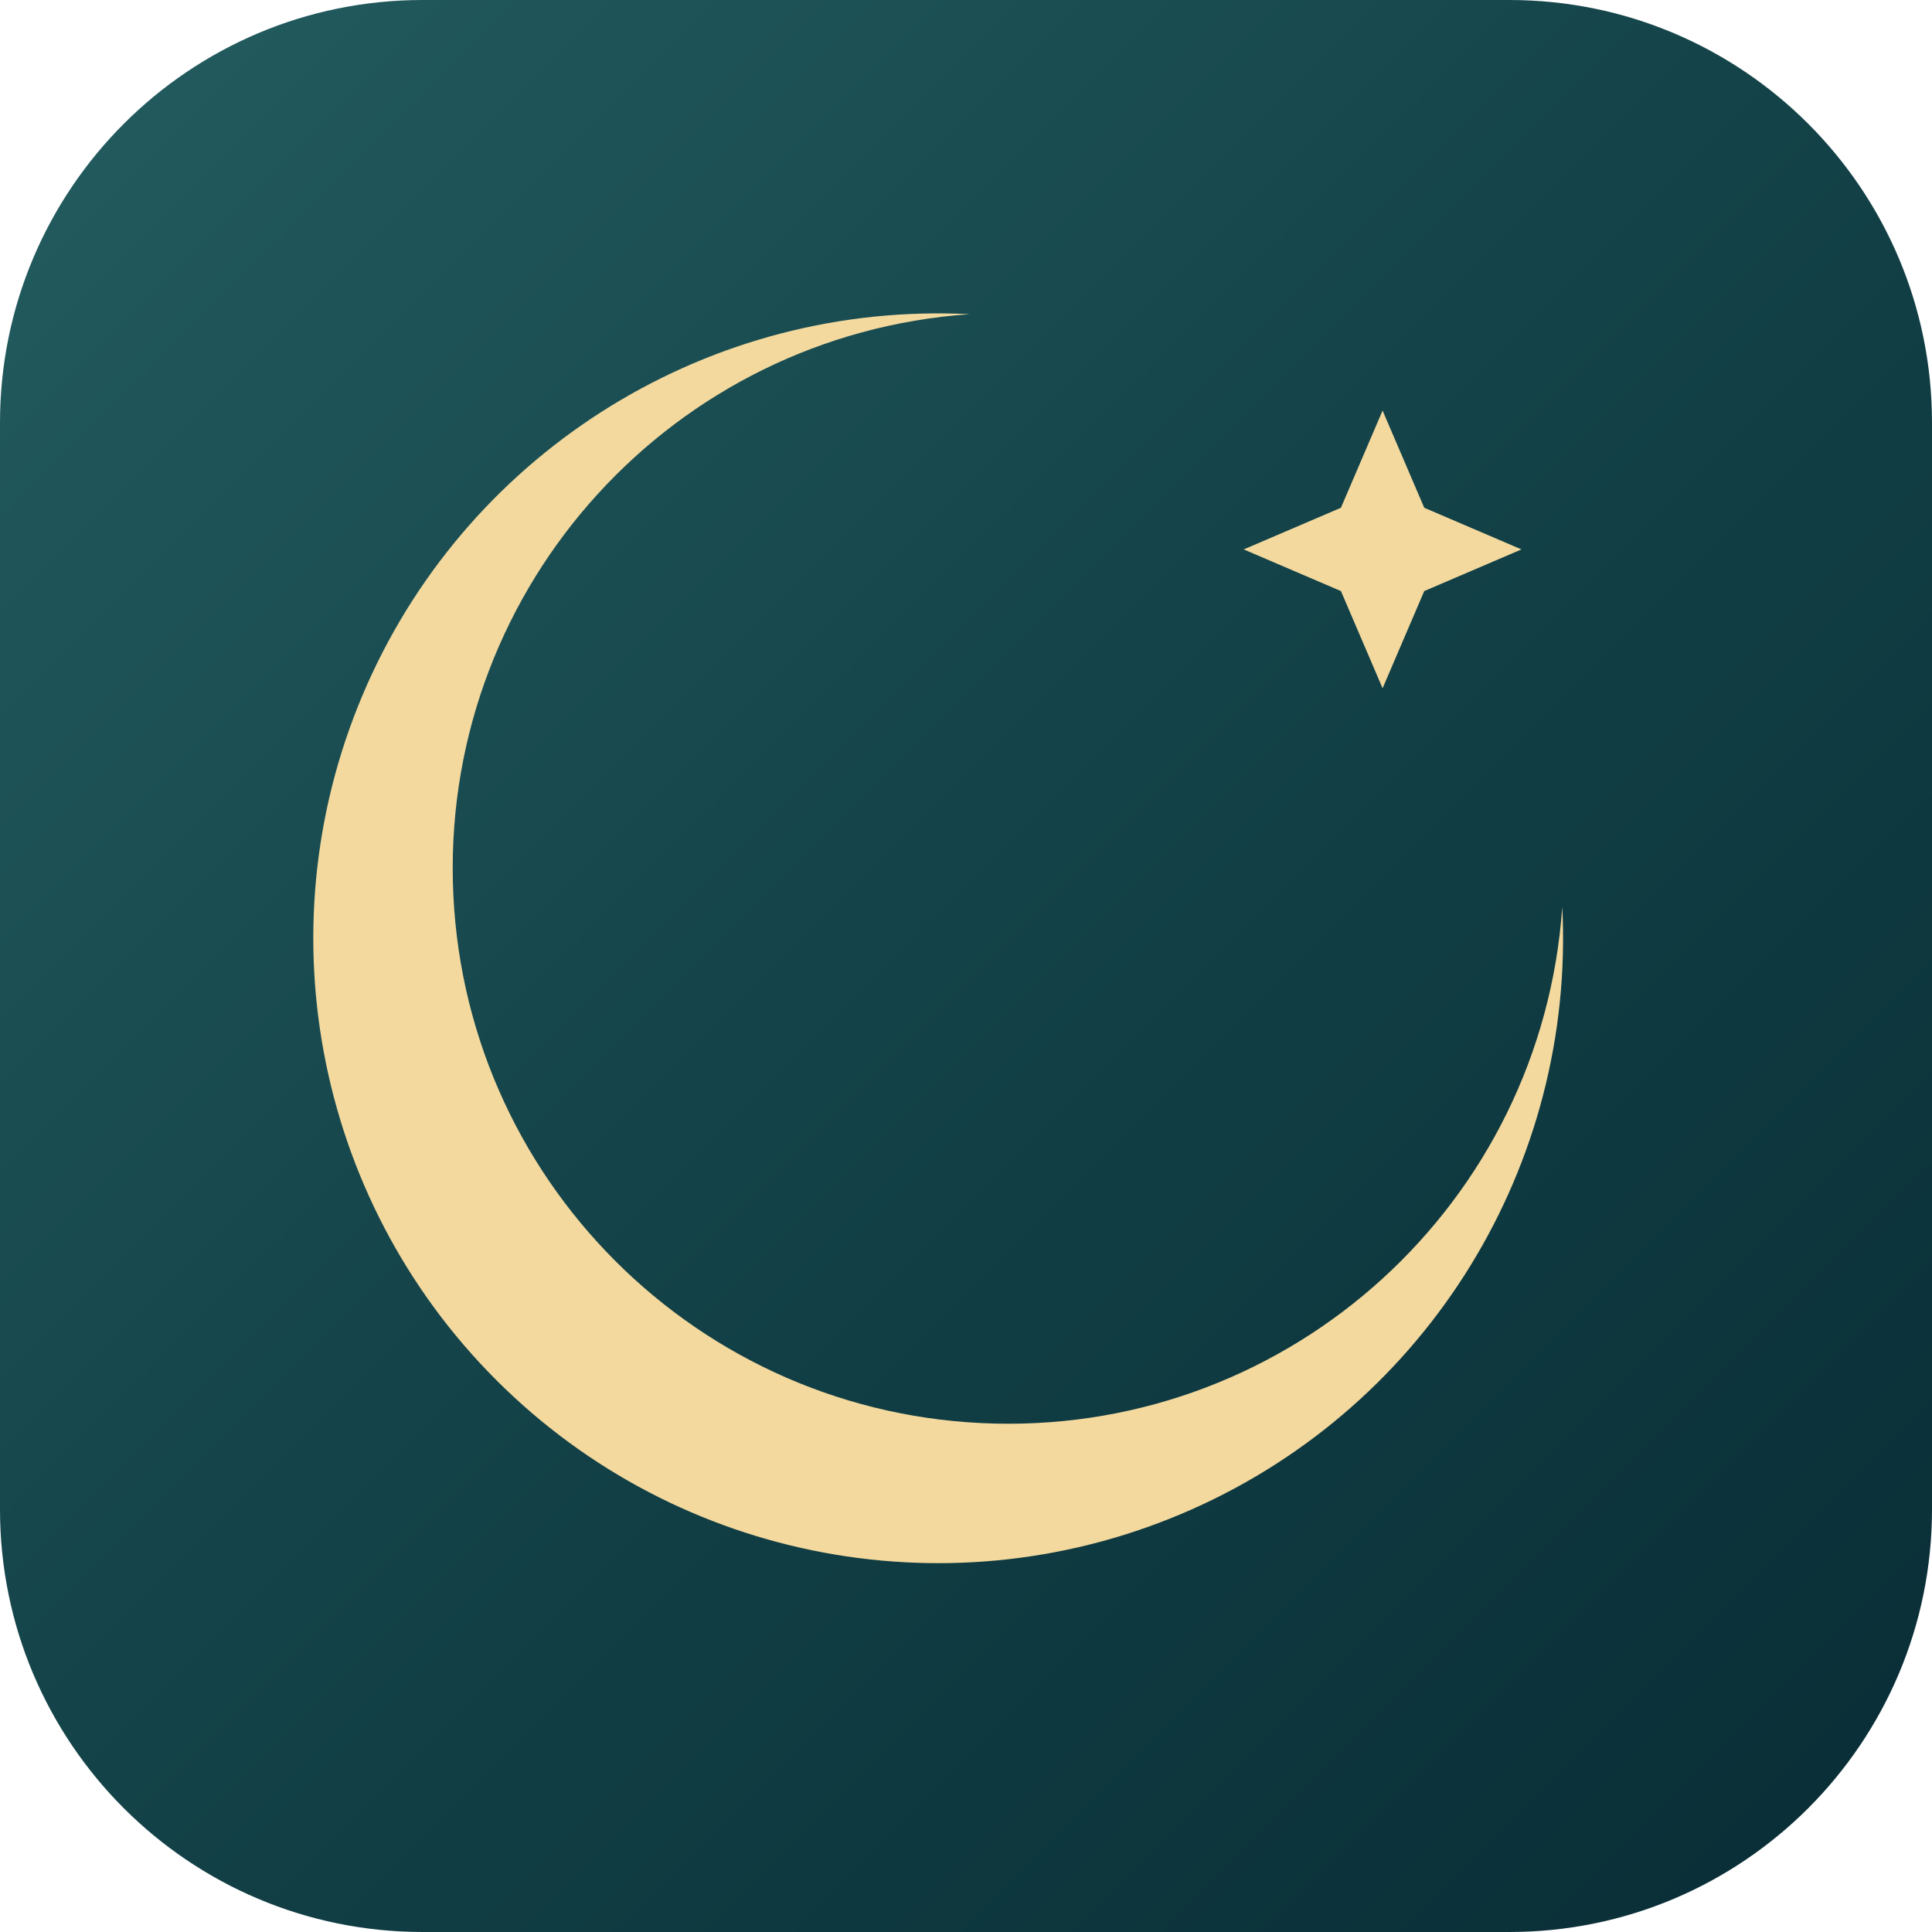
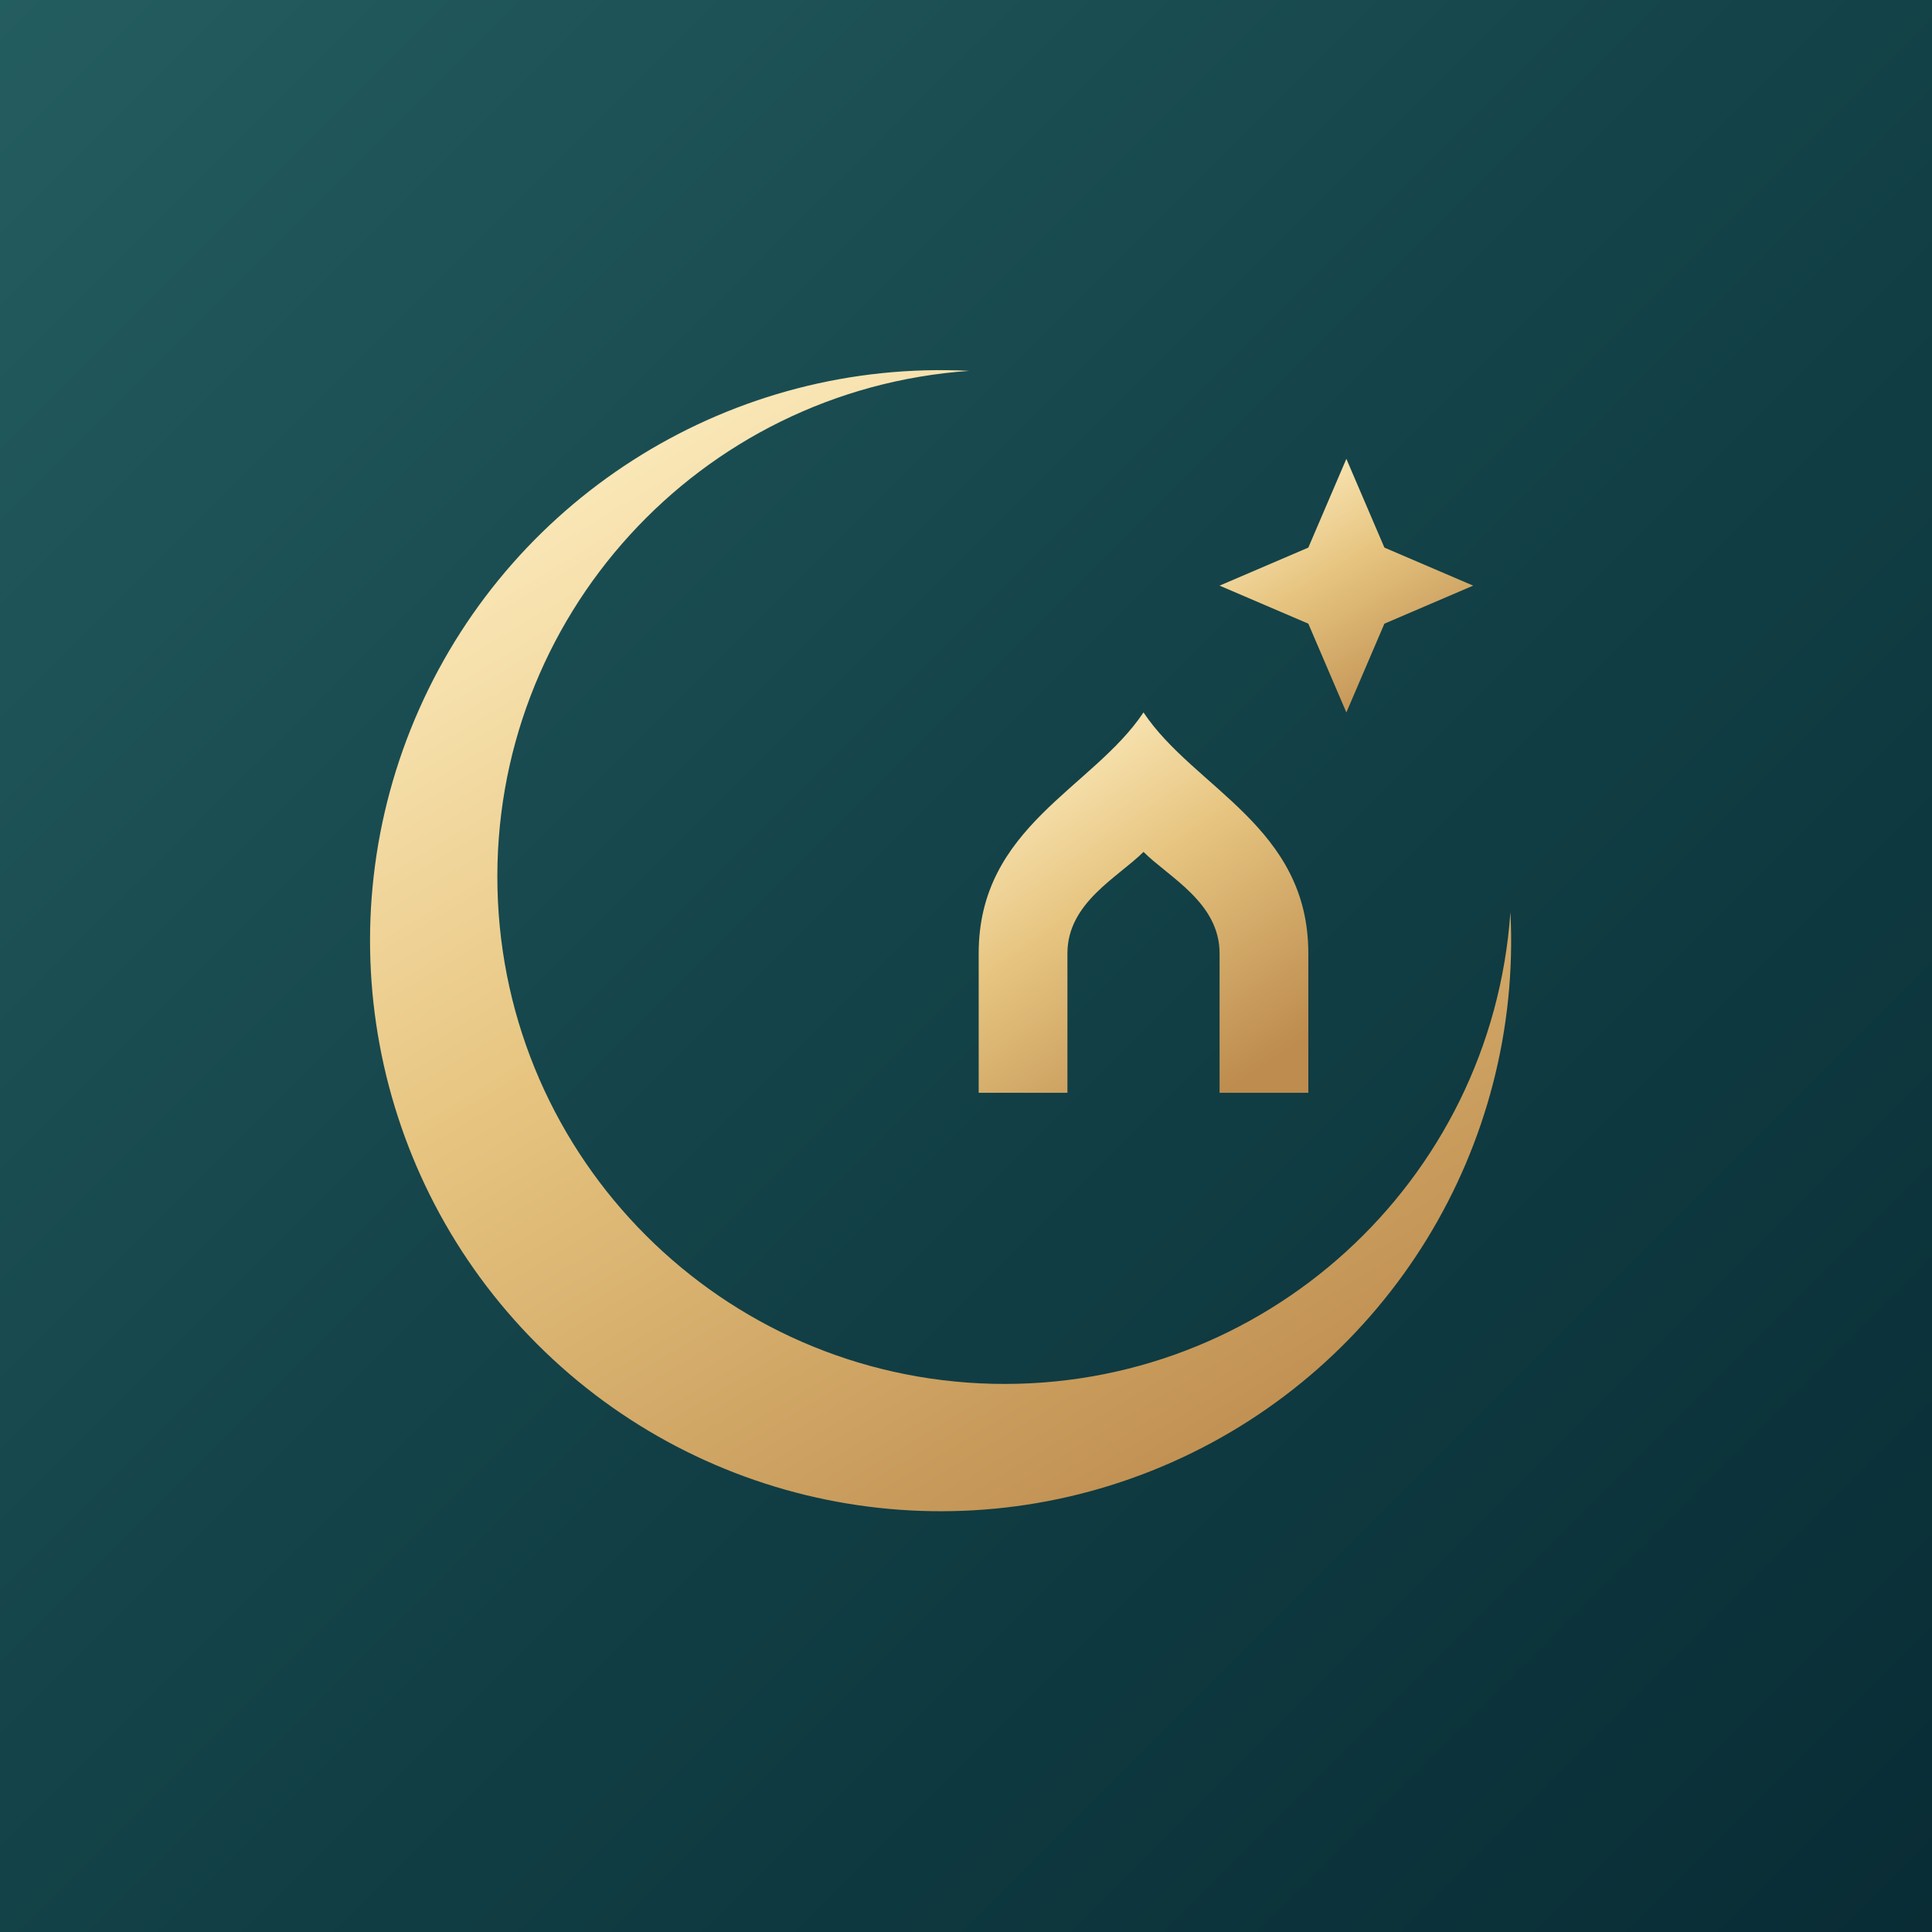
<svg xmlns="http://www.w3.org/2000/svg" width="128" height="128" viewBox="0 0 128 128" role="img" aria-label="Fortress of Muslim">
  <defs>
    <linearGradient id="teal" x1="0" y1="0" x2="1" y2="1">
      <stop stop-color="#245d60" />
      <stop offset=".55" stop-color="#113f45" />
      <stop offset="1" stop-color="#092c35" />
    </linearGradient>
    <linearGradient id="gold" x1=".15" y1="0" x2=".75" y2="1">
      <stop stop-color="#fff0c5" />
      <stop offset=".45" stop-color="#e7c581" />
      <stop offset="1" stop-color="#bd8c4e" />
    </linearGradient>
  </defs>
-   <rect width="128" height="128" rx="28" fill="url(#teal)" />
-   <g transform="translate(64 64) scale(0.92) translate(-64 -64)" fill="#f3d99e">
+   <rect width="128" height="128" rx="0" fill="url(#teal)" />
+   <g transform="translate(64 64) scale(0.84) translate(-64 -64)" fill="url(#gold)">
    <path d="M64.26 17.06A45 45 0 1 0 106.94 59.74A40 40 0 1 1 64.26 17.06Z" />
    <path d="M94 24L97 31 104 34 97 37 94 44 91 37 84 34 91 31Z" />
+     <path d="M65 74V63C65 53 74 50 78 44C82 50 91 53 91 63V74H84V63C84 59 80 57 78 55C76 57 72 59 72 63V74Z" />
  </g>
</svg>
